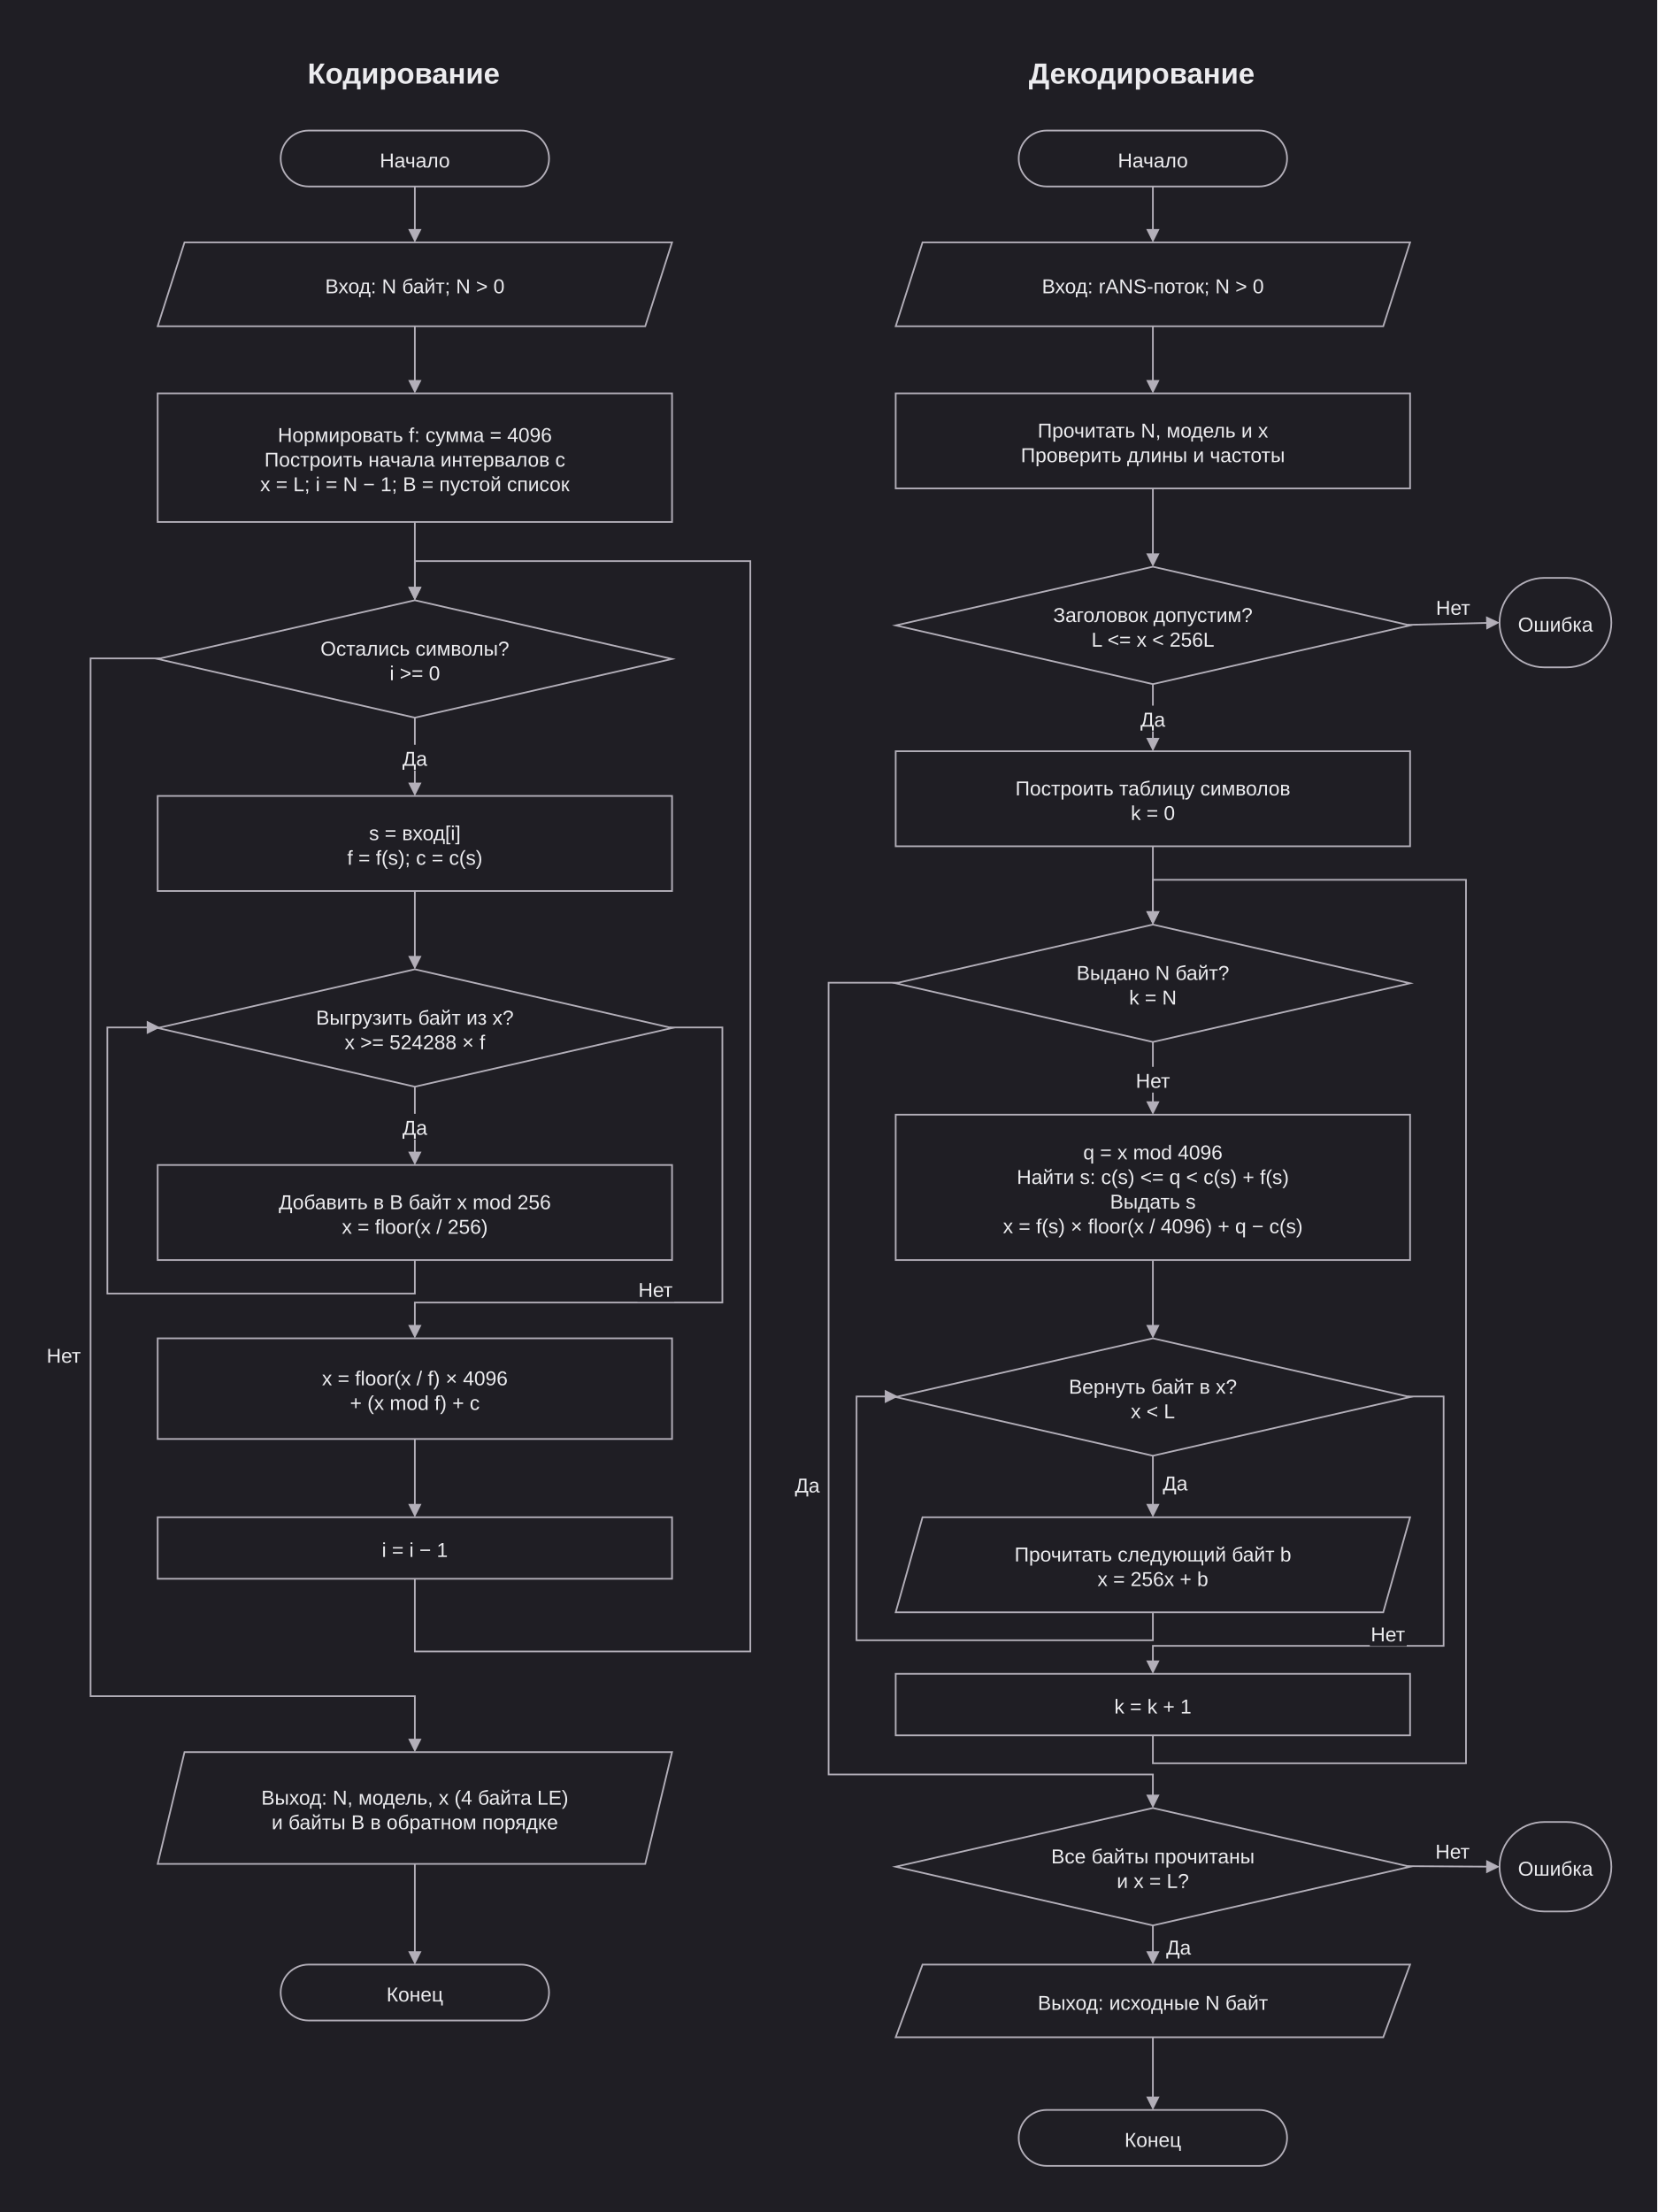
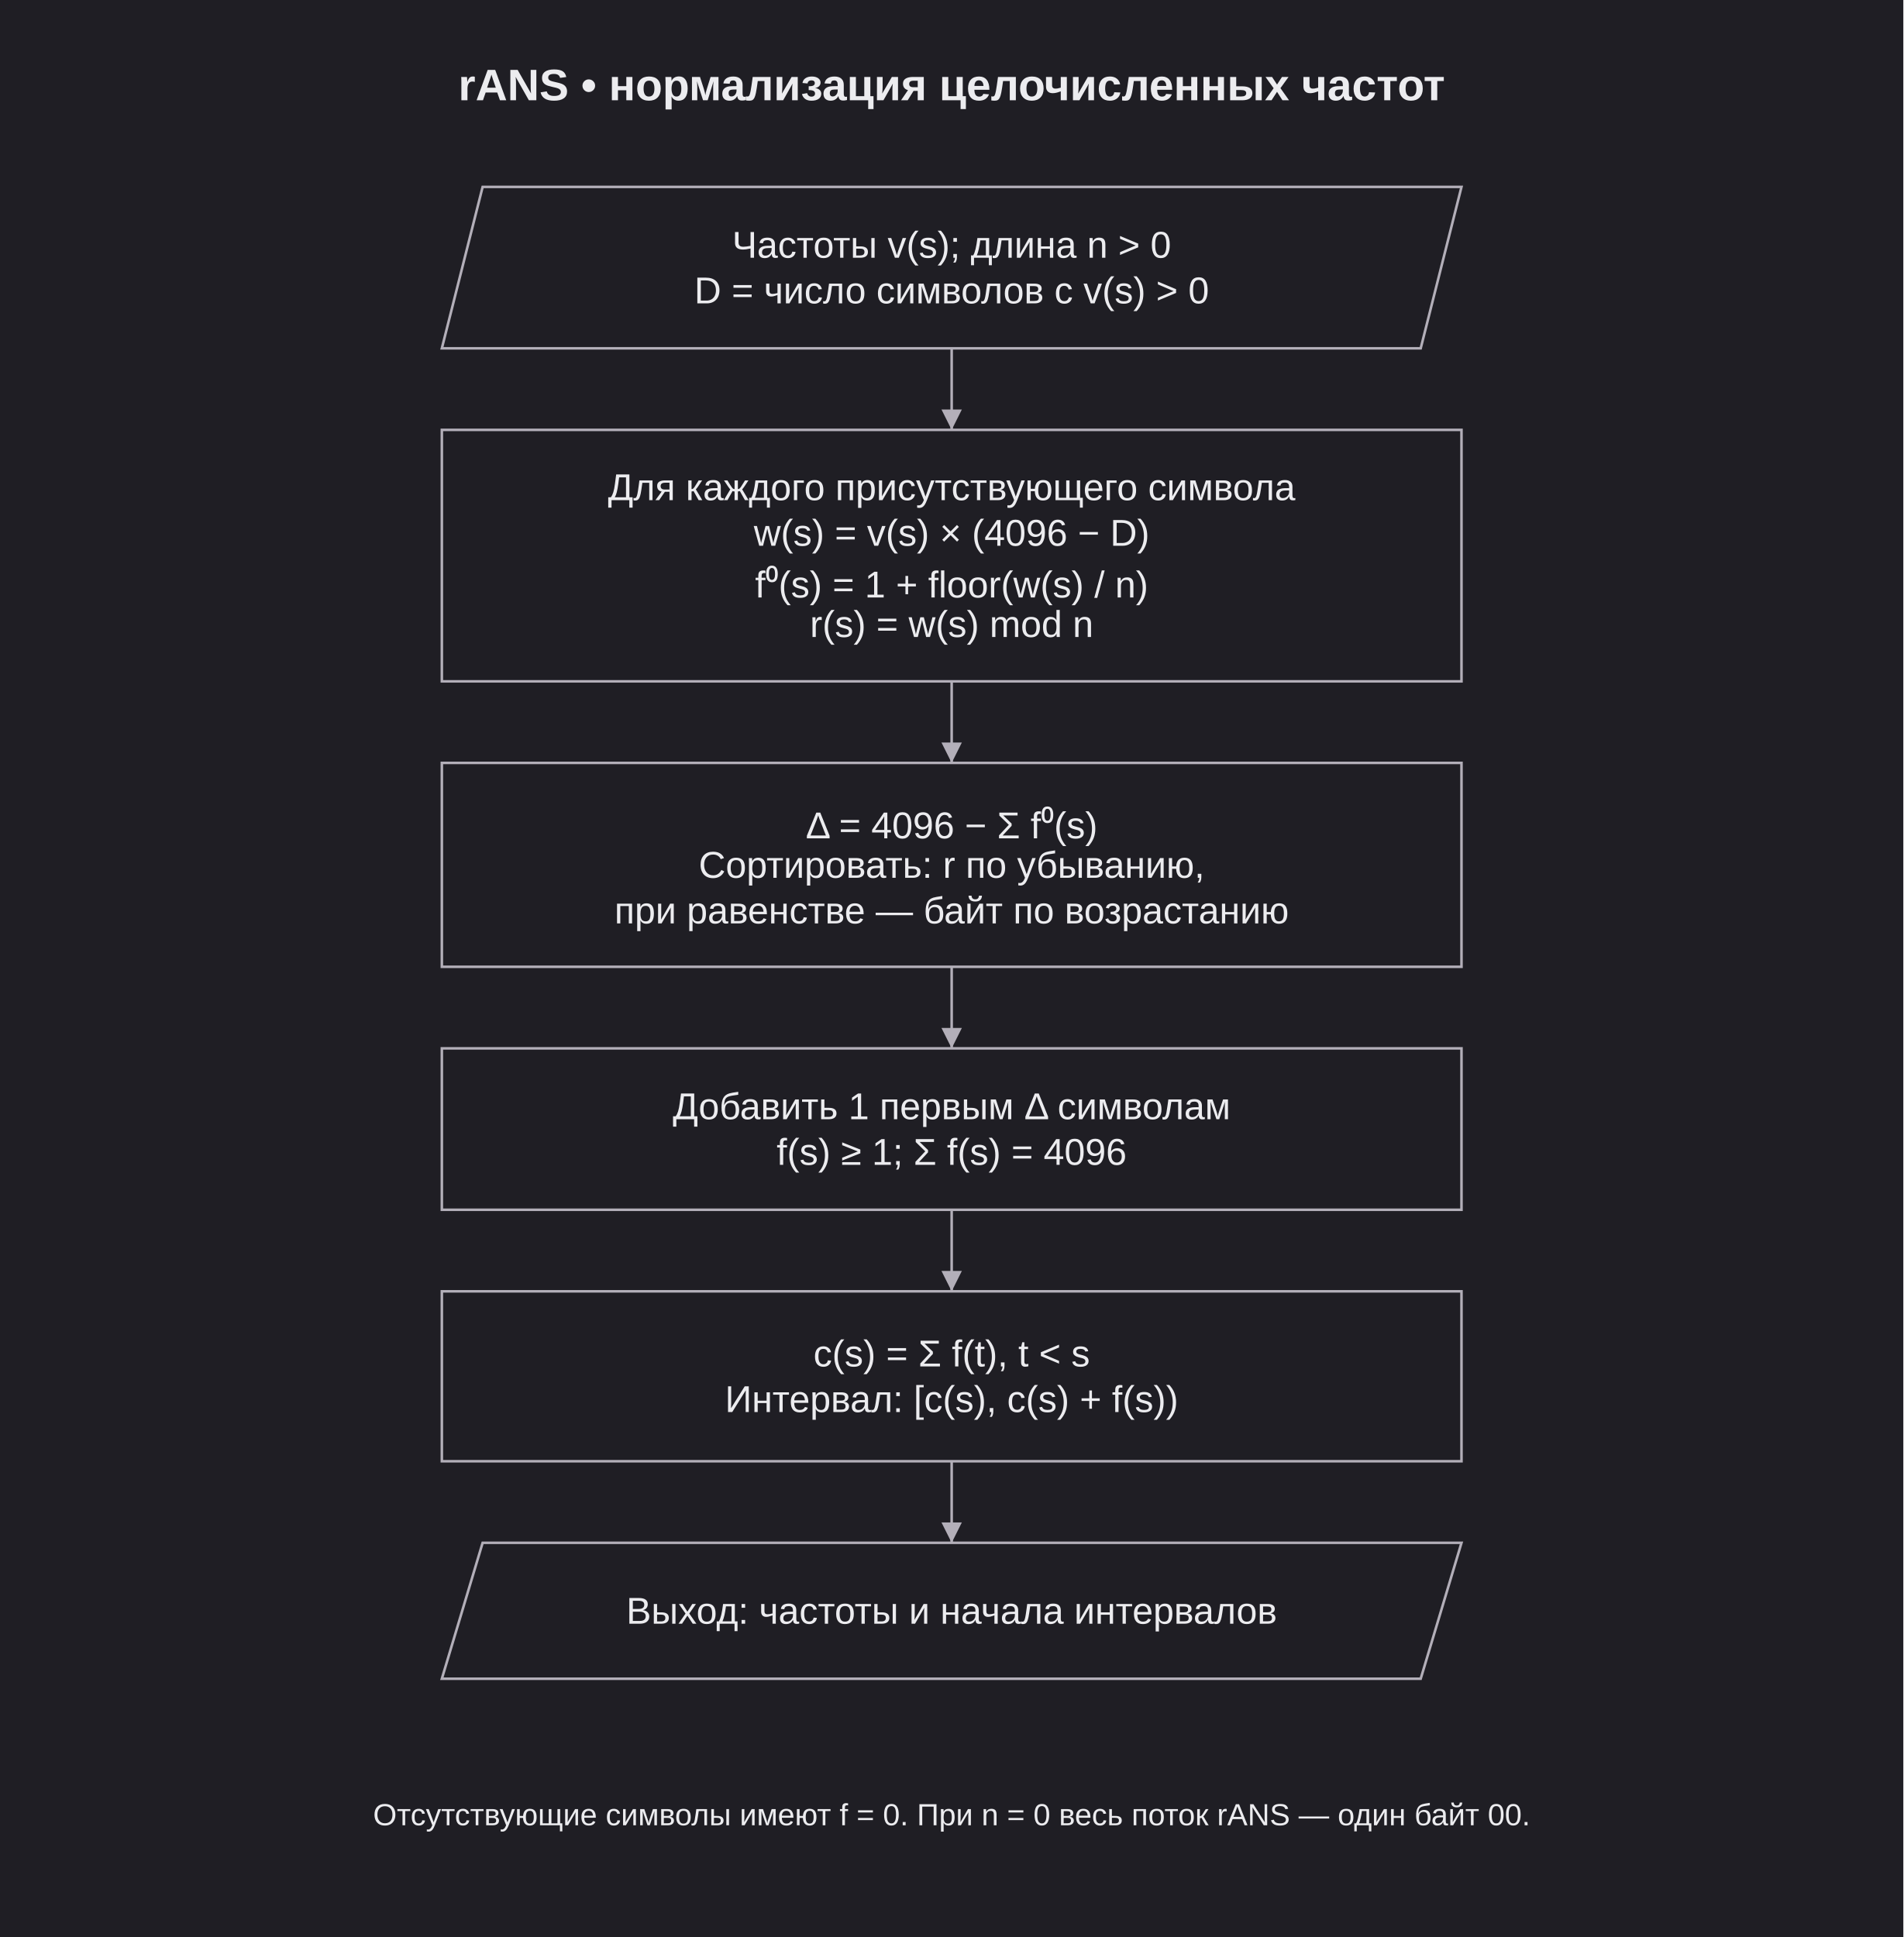
- <svg xmlns="http://www.w3.org/2000/svg" width="1482" height="1978" viewBox="0 0 1482 1978">
-   <defs />
+ <svg xmlns="http://www.w3.org/2000/svg" width="1120" height="1140" viewBox="0 0 1120 1140" role="img">
+   <defs>
+     <marker id="arrow" viewBox="0 0 10 10" refX="10" refY="5" markerWidth="8" markerHeight="8" orient="auto-start-reverse">
+       <path d="M 0 0 L 10 5 L 0 10 Z" fill="#b3afb9" />
+     </marker>
+   </defs>
  <rect width="100%" height="100%" fill="#1f1e24" />
-   <g fill="#ececef" font-family="Arial" font-weight="bold" pointer-events="none" text-anchor="middle" font-size="26px">
-     <text x="361" y="74.75">Кодирование</text>
-   </g>
-   <g fill="#ececef" font-family="Arial" font-weight="bold" pointer-events="none" text-anchor="middle" font-size="26px">
-     <text x="1021" y="74.75">Декодирование</text>
-   </g>
-   <rect x="251" y="116.75" width="240" height="50" rx="25" ry="25" fill="#1f1e24" stroke="#b3afb9" stroke-width="1.5" pointer-events="none" />
-   <g fill="#ececef" font-family="Arial" pointer-events="none" text-anchor="middle" font-size="18px">
-     <text x="371" y="149.75">Начало</text>
-   </g>
-   <path d="M 165 216.75 L 601 216.75 L 577 291.75 L 141 291.75 Z" fill="#1f1e24" stroke="#b3afb9" stroke-width="1.5" stroke-miterlimit="10" pointer-events="none" />
-   <g fill="#ececef" font-family="Arial" pointer-events="none" text-anchor="middle" font-size="18px">
-     <text x="371" y="262.25">Вход: N байт; N &gt; 0</text>
-   </g>
-   <rect x="141" y="351.75" width="460" height="115" fill="#1f1e24" stroke="#b3afb9" stroke-width="1.5" pointer-events="none" />
-   <g fill="#ececef" font-family="Arial" pointer-events="none" text-anchor="middle" font-size="18px">
-     <text x="371" y="395.25">Нормировать f: сумма = 4096</text>
-     <text x="371" y="417.25">Построить начала интервалов c</text>
-     <text x="371" y="439.25">x = L; i = N − 1; B = пустой список</text>
-   </g>
-   <path d="M 371 536.75 L 601 589.25 L 371 641.75 L 141 589.25 Z" fill="#1f1e24" stroke="#b3afb9" stroke-width="1.5" stroke-miterlimit="10" pointer-events="none" />
-   <g fill="#ececef" font-family="Arial" pointer-events="none" text-anchor="middle" font-size="18px">
-     <text x="371" y="586.25">Остались символы?</text>
-     <text x="371" y="608.25">i &gt;= 0</text>
-   </g>
-   <rect x="141" y="711.75" width="460" height="85" fill="#1f1e24" stroke="#b3afb9" stroke-width="1.5" pointer-events="none" />
-   <g fill="#ececef" font-family="Arial" pointer-events="none" text-anchor="middle" font-size="18px">
-     <text x="371" y="751.25">s = вход[i]</text>
-     <text x="371" y="773.25">f = f(s); c = c(s)</text>
-   </g>
-   <path d="M 371 866.75 L 601 919.25 L 371 971.75 L 141 919.25 Z" fill="#1f1e24" stroke="#b3afb9" stroke-width="1.5" stroke-miterlimit="10" pointer-events="none" />
-   <g fill="#ececef" font-family="Arial" pointer-events="none" text-anchor="middle" font-size="18px">
-     <text x="371" y="916.25">Выгрузить байт из x?</text>
-     <text x="371" y="938.25">x &gt;= 524288 × f</text>
-   </g>
-   <rect x="141" y="1041.75" width="460" height="85" fill="#1f1e24" stroke="#b3afb9" stroke-width="1.5" pointer-events="none" />
-   <g fill="#ececef" font-family="Arial" pointer-events="none" text-anchor="middle" font-size="18px">
-     <text x="371" y="1081.25">Добавить в B байт x mod 256</text>
-     <text x="371" y="1103.25">x = floor(x / 256)</text>
-   </g>
-   <rect x="141" y="1196.75" width="460" height="90" fill="#1f1e24" stroke="#b3afb9" stroke-width="1.5" pointer-events="none" />
-   <g fill="#ececef" font-family="Arial" pointer-events="none" text-anchor="middle" font-size="18px">
-     <text x="371" y="1238.75">x = floor(x / f) × 4096</text>
-     <text x="371" y="1260.75">+ (x mod f) + c</text>
-   </g>
-   <rect x="141" y="1356.75" width="460" height="55" fill="#1f1e24" stroke="#b3afb9" stroke-width="1.5" pointer-events="none" />
-   <g fill="#ececef" font-family="Arial" pointer-events="none" text-anchor="middle" font-size="18px">
-     <text x="371" y="1392.25">i = i − 1</text>
-   </g>
-   <path d="M 165 1566.75 L 601 1566.75 L 577 1666.75 L 141 1666.75 Z" fill="#1f1e24" stroke="#b3afb9" stroke-width="1.5" stroke-miterlimit="10" pointer-events="none" />
-   <g fill="#ececef" font-family="Arial" pointer-events="none" text-anchor="middle" font-size="18px">
-     <text x="371" y="1613.75">Выход: N, модель, x (4 байта LE)</text>
-     <text x="371" y="1635.75">и байты B в обратном порядке</text>
-   </g>
-   <rect x="251" y="1756.75" width="240" height="50" rx="25" ry="25" fill="#1f1e24" stroke="#b3afb9" stroke-width="1.5" pointer-events="none" />
-   <g fill="#ececef" font-family="Arial" pointer-events="none" text-anchor="middle" font-size="18px">
-     <text x="371" y="1789.75">Конец</text>
-   </g>
-   <rect x="911" y="116.75" width="240" height="50" rx="25" ry="25" fill="#1f1e24" stroke="#b3afb9" stroke-width="1.5" pointer-events="none" />
-   <g fill="#ececef" font-family="Arial" pointer-events="none" text-anchor="middle" font-size="18px">
-     <text x="1031" y="149.75">Начало</text>
-   </g>
-   <path d="M 825 216.75 L 1261 216.75 L 1237 291.75 L 801 291.75 Z" fill="#1f1e24" stroke="#b3afb9" stroke-width="1.5" stroke-miterlimit="10" pointer-events="none" />
-   <g fill="#ececef" font-family="Arial" pointer-events="none" text-anchor="middle" font-size="18px">
-     <text x="1031" y="262.25">Вход: rANS-поток; N &gt; 0</text>
-   </g>
-   <rect x="801" y="351.75" width="460" height="85" fill="#1f1e24" stroke="#b3afb9" stroke-width="1.5" pointer-events="none" />
-   <g fill="#ececef" font-family="Arial" pointer-events="none" text-anchor="middle" font-size="18px">
-     <text x="1031" y="391.25">Прочитать N, модель и x</text>
-     <text x="1031" y="413.25">Проверить длины и частоты</text>
-   </g>
-   <path d="M 1031 506.75 L 1261 559.25 L 1031 611.75 L 801 559.25 Z" fill="#1f1e24" stroke="#b3afb9" stroke-width="1.5" stroke-miterlimit="10" pointer-events="none" />
-   <g fill="#ececef" font-family="Arial" pointer-events="none" text-anchor="middle" font-size="18px">
-     <text x="1031" y="556.25">Заголовок допустим?</text>
-     <text x="1031" y="578.25">L &lt;= x &lt; 256L</text>
-   </g>
-   <rect x="801" y="671.75" width="460" height="85" fill="#1f1e24" stroke="#b3afb9" stroke-width="1.5" pointer-events="none" />
-   <g fill="#ececef" font-family="Arial" pointer-events="none" text-anchor="middle" font-size="18px">
-     <text x="1031" y="711.25">Построить таблицу символов</text>
-     <text x="1031" y="733.25">k = 0</text>
-   </g>
-   <path d="M 1031 826.75 L 1261 879.25 L 1031 931.75 L 801 879.25 Z" fill="#1f1e24" stroke="#b3afb9" stroke-width="1.5" stroke-miterlimit="10" pointer-events="none" />
-   <g fill="#ececef" font-family="Arial" pointer-events="none" text-anchor="middle" font-size="18px">
-     <text x="1031" y="876.25">Выдано N байт?</text>
-     <text x="1031" y="898.25">k = N</text>
-   </g>
-   <rect x="801" y="996.75" width="460" height="130" fill="#1f1e24" stroke="#b3afb9" stroke-width="1.5" pointer-events="none" />
-   <g fill="#ececef" font-family="Arial" pointer-events="none" text-anchor="middle" font-size="18px">
-     <text x="1031" y="1036.75">q = x mod 4096</text>
-     <text x="1031" y="1058.75">Найти s: c(s) &lt;= q &lt; c(s) + f(s)</text>
-     <text x="1031" y="1080.75">Выдать s</text>
-     <text x="1031" y="1102.75">x = f(s) × floor(x / 4096) + q − c(s)</text>
-   </g>
-   <path d="M 1031 1196.75 L 1261 1249.25 L 1031 1301.75 L 801 1249.25 Z" fill="#1f1e24" stroke="#b3afb9" stroke-width="1.5" stroke-miterlimit="10" pointer-events="none" />
-   <g fill="#ececef" font-family="Arial" pointer-events="none" text-anchor="middle" font-size="18px">
-     <text x="1031" y="1246.25">Вернуть байт в x?</text>
-     <text x="1031" y="1268.25">x &lt; L</text>
-   </g>
-   <path d="M 825 1356.75 L 1261 1356.75 L 1237 1441.75 L 801 1441.75 Z" fill="#1f1e24" stroke="#b3afb9" stroke-width="1.5" stroke-miterlimit="10" pointer-events="none" />
-   <g fill="#ececef" font-family="Arial" pointer-events="none" text-anchor="middle" font-size="18px">
-     <text x="1031" y="1396.25">Прочитать следующий байт b</text>
-     <text x="1031" y="1418.25">x = 256x + b</text>
-   </g>
-   <rect x="801" y="1496.75" width="460" height="55" fill="#1f1e24" stroke="#b3afb9" stroke-width="1.5" pointer-events="none" />
-   <g fill="#ececef" font-family="Arial" pointer-events="none" text-anchor="middle" font-size="18px">
-     <text x="1031" y="1532.25">k = k + 1</text>
-   </g>
-   <path d="M 1031 1616.75 L 1261 1669.25 L 1031 1721.75 L 801 1669.25 Z" fill="#1f1e24" stroke="#b3afb9" stroke-width="1.5" stroke-miterlimit="10" pointer-events="none" />
-   <g fill="#ececef" font-family="Arial" pointer-events="none" text-anchor="middle" font-size="18px">
-     <text x="1031" y="1666.25">Все байты прочитаны</text>
-     <text x="1031" y="1688.25">и x = L?</text>
-   </g>
-   <path d="M 825 1756.75 L 1261 1756.75 L 1237 1821.75 L 801 1821.75 Z" fill="#1f1e24" stroke="#b3afb9" stroke-width="1.5" stroke-miterlimit="10" pointer-events="none" />
-   <g fill="#ececef" font-family="Arial" pointer-events="none" text-anchor="middle" font-size="18px">
-     <text x="1031" y="1797.25">Выход: исходные N байт</text>
-   </g>
-   <rect x="1341" y="516.75" width="100" height="80" rx="40" ry="40" fill="#1f1e24" stroke="#b3afb9" stroke-width="1.5" pointer-events="none" />
-   <g fill="#ececef" font-family="Arial" pointer-events="none" text-anchor="middle" font-size="18px">
-     <text x="1391" y="564.75">Ошибка</text>
-   </g>
-   <rect x="1341" y="1629.25" width="100" height="80" rx="40" ry="40" fill="#1f1e24" stroke="#b3afb9" stroke-width="1.5" pointer-events="none" />
-   <g fill="#ececef" font-family="Arial" pointer-events="none" text-anchor="middle" font-size="18px">
-     <text x="1391" y="1677.25">Ошибка</text>
-   </g>
-   <rect x="911" y="1886.75" width="240" height="50" rx="25" ry="25" fill="#1f1e24" stroke="#b3afb9" stroke-width="1.5" pointer-events="none" />
-   <g fill="#ececef" font-family="Arial" pointer-events="none" text-anchor="middle" font-size="18px">
-     <text x="1031" y="1919.75">Конец</text>
-   </g>
-   <path d="M 371 166.75 L 371 205.57" fill="none" stroke="#b3afb9" stroke-width="1.5" stroke-miterlimit="10" pointer-events="none" />
-   <path d="M 371 215.07 L 366.25 205.57 L 375.75 205.57 Z" fill="#b3afb9" stroke="#b3afb9" stroke-width="1.5" stroke-miterlimit="10" pointer-events="none" />
-   <path d="M 371 291.75 L 371 340.57" fill="none" stroke="#b3afb9" stroke-width="1.5" stroke-miterlimit="10" pointer-events="none" />
-   <path d="M 371 350.07 L 366.25 340.57 L 375.75 340.57 Z" fill="#b3afb9" stroke="#b3afb9" stroke-width="1.5" stroke-miterlimit="10" pointer-events="none" />
-   <path d="M 371 466.75 L 371 525.57" fill="none" stroke="#b3afb9" stroke-width="1.5" stroke-miterlimit="10" pointer-events="none" />
-   <path d="M 371 535.07 L 366.25 525.57 L 375.75 525.57 Z" fill="#b3afb9" stroke="#b3afb9" stroke-width="1.5" stroke-miterlimit="10" pointer-events="none" />
-   <path d="M 371 641.75 L 371 700.57" fill="none" stroke="#b3afb9" stroke-width="1.5" stroke-miterlimit="10" pointer-events="none" />
-   <path d="M 371 710.07 L 366.25 700.57 L 375.75 700.57 Z" fill="#b3afb9" stroke="#b3afb9" stroke-width="1.5" stroke-miterlimit="10" pointer-events="none" />
-   <g fill="#ececef" font-family="Arial" pointer-events="none" text-anchor="middle" font-size="18px">
-     <rect fill="#1f1e24" stroke="none" x="360" y="666" width="24" height="23" stroke-width="0" />
-     <text x="371" y="684.75">Да</text>
-   </g>
-   <path d="M 371 796.75 L 371 855.57" fill="none" stroke="#b3afb9" stroke-width="1.5" stroke-miterlimit="10" pointer-events="none" />
-   <path d="M 371 865.07 L 366.25 855.57 L 375.75 855.57 Z" fill="#b3afb9" stroke="#b3afb9" stroke-width="1.5" stroke-miterlimit="10" pointer-events="none" />
-   <path d="M 371 971.75 L 371 1030.57" fill="none" stroke="#b3afb9" stroke-width="1.5" stroke-miterlimit="10" pointer-events="none" />
-   <path d="M 371 1040.07 L 366.25 1030.57 L 375.75 1030.57 Z" fill="#b3afb9" stroke="#b3afb9" stroke-width="1.5" stroke-miterlimit="10" pointer-events="none" />
-   <g fill="#ececef" font-family="Arial" pointer-events="none" text-anchor="middle" font-size="18px">
-     <rect fill="#1f1e24" stroke="none" x="360" y="996" width="24" height="23" stroke-width="0" />
-     <text x="371" y="1014.75">Да</text>
-   </g>
-   <path d="M 371 1126.75 L 371 1156.75 L 96 1156.75 L 96 918.75 L 131.99 918.75" fill="none" stroke="#b3afb9" stroke-width="1.5" stroke-miterlimit="10" pointer-events="none" />
-   <path d="M 141.49 918.75 L 131.99 923.5 L 131.99 914 Z" fill="#b3afb9" stroke="#b3afb9" stroke-width="1.5" stroke-miterlimit="10" pointer-events="none" />
-   <path d="M 598.83 918.75 L 646 918.75 L 646 1164.75 L 371 1164.75 L 371 1185.57" fill="none" stroke="#b3afb9" stroke-width="1.5" stroke-miterlimit="10" pointer-events="none" />
-   <path d="M 371 1195.07 L 366.25 1185.57 L 375.75 1185.57 Z" fill="#b3afb9" stroke="#b3afb9" stroke-width="1.5" stroke-miterlimit="10" pointer-events="none" />
-   <g fill="#ececef" font-family="Arial" pointer-events="none" text-anchor="middle" font-size="18px">
-     <rect fill="#1f1e24" stroke="none" x="570" y="1141" width="33" height="23" stroke-width="0" />
-     <text x="586.17" y="1159.75">Нет</text>
-   </g>
-   <path d="M 371 1286.75 L 371 1345.57" fill="none" stroke="#b3afb9" stroke-width="1.5" stroke-miterlimit="10" pointer-events="none" />
-   <path d="M 371 1355.07 L 366.25 1345.57 L 375.75 1345.57 Z" fill="#b3afb9" stroke="#b3afb9" stroke-width="1.5" stroke-miterlimit="10" pointer-events="none" />
-   <path d="M 371 1411.75 L 371 1476.75 L 671 1476.75 L 671 501.75 L 371 501.75 L 371 525.57" fill="none" stroke="#b3afb9" stroke-width="1.5" stroke-miterlimit="10" pointer-events="none" />
-   <path d="M 371 535.07 L 366.25 525.57 L 375.75 525.57 Z" fill="#b3afb9" stroke="#b3afb9" stroke-width="1.5" stroke-miterlimit="10" pointer-events="none" />
-   <path d="M 143.17 588.75 L 81 588.75 L 81 1516.75 L 371 1516.75 L 371 1555.57" fill="none" stroke="#b3afb9" stroke-width="1.5" stroke-miterlimit="10" pointer-events="none" />
-   <path d="M 371 1565.07 L 366.25 1555.57 L 375.75 1555.57 Z" fill="#b3afb9" stroke="#b3afb9" stroke-width="1.5" stroke-miterlimit="10" pointer-events="none" />
-   <g fill="#ececef" font-family="Arial" pointer-events="none" text-anchor="middle" font-size="18px">
-     <rect fill="#1f1e24" stroke="none" x="41" y="1200" width="33" height="23" stroke-width="0" />
-     <text x="57" y="1218.58">Нет</text>
-   </g>
-   <path d="M 371 1666.75 L 371 1745.57" fill="none" stroke="#b3afb9" stroke-width="1.5" stroke-miterlimit="10" pointer-events="none" />
-   <path d="M 371 1755.07 L 366.25 1745.57 L 375.75 1745.57 Z" fill="#b3afb9" stroke="#b3afb9" stroke-width="1.5" stroke-miterlimit="10" pointer-events="none" />
-   <path d="M 1031 166.75 L 1031 205.57" fill="none" stroke="#b3afb9" stroke-width="1.5" stroke-miterlimit="10" pointer-events="none" />
-   <path d="M 1031 215.07 L 1026.25 205.57 L 1035.75 205.57 Z" fill="#b3afb9" stroke="#b3afb9" stroke-width="1.5" stroke-miterlimit="10" pointer-events="none" />
-   <path d="M 1031 291.75 L 1031 340.57" fill="none" stroke="#b3afb9" stroke-width="1.5" stroke-miterlimit="10" pointer-events="none" />
-   <path d="M 1031 350.07 L 1026.25 340.57 L 1035.75 340.57 Z" fill="#b3afb9" stroke="#b3afb9" stroke-width="1.5" stroke-miterlimit="10" pointer-events="none" />
-   <path d="M 1031 436.75 L 1031 495.57" fill="none" stroke="#b3afb9" stroke-width="1.5" stroke-miterlimit="10" pointer-events="none" />
-   <path d="M 1031 505.07 L 1026.25 495.57 L 1035.75 495.57 Z" fill="#b3afb9" stroke="#b3afb9" stroke-width="1.5" stroke-miterlimit="10" pointer-events="none" />
-   <path d="M 1031 611.75 L 1031 660.57" fill="none" stroke="#b3afb9" stroke-width="1.5" stroke-miterlimit="10" pointer-events="none" />
-   <path d="M 1031 670.07 L 1026.25 660.57 L 1035.75 660.57 Z" fill="#b3afb9" stroke="#b3afb9" stroke-width="1.5" stroke-miterlimit="10" pointer-events="none" />
-   <g fill="#ececef" font-family="Arial" pointer-events="none" text-anchor="middle" font-size="18px">
-     <rect fill="#1f1e24" stroke="none" x="1020" y="631" width="24" height="23" stroke-width="0" />
-     <text x="1031" y="649.75">Да</text>
-   </g>
-   <path d="M 1031 756.75 L 1031 815.57" fill="none" stroke="#b3afb9" stroke-width="1.5" stroke-miterlimit="10" pointer-events="none" />
-   <path d="M 1031 825.07 L 1026.25 815.57 L 1035.75 815.57 Z" fill="#b3afb9" stroke="#b3afb9" stroke-width="1.5" stroke-miterlimit="10" pointer-events="none" />
-   <path d="M 1031 931.75 L 1031 985.57" fill="none" stroke="#b3afb9" stroke-width="1.5" stroke-miterlimit="10" pointer-events="none" />
-   <path d="M 1031 995.07 L 1026.25 985.57 L 1035.75 985.57 Z" fill="#b3afb9" stroke="#b3afb9" stroke-width="1.5" stroke-miterlimit="10" pointer-events="none" />
-   <g fill="#ececef" font-family="Arial" pointer-events="none" text-anchor="middle" font-size="18px">
-     <rect fill="#1f1e24" stroke="none" x="1015" y="954" width="33" height="23" stroke-width="0" />
-     <text x="1031" y="972.75">Нет</text>
-   </g>
-   <path d="M 1031 1126.75 L 1031 1185.57" fill="none" stroke="#b3afb9" stroke-width="1.5" stroke-miterlimit="10" pointer-events="none" />
-   <path d="M 1031 1195.07 L 1026.25 1185.57 L 1035.75 1185.57 Z" fill="#b3afb9" stroke="#b3afb9" stroke-width="1.5" stroke-miterlimit="10" pointer-events="none" />
-   <path d="M 1031 1301.75 L 1031 1345.57" fill="none" stroke="#b3afb9" stroke-width="1.5" stroke-miterlimit="10" pointer-events="none" />
-   <path d="M 1031 1355.07 L 1026.25 1345.57 L 1035.75 1345.57 Z" fill="#b3afb9" stroke="#b3afb9" stroke-width="1.5" stroke-miterlimit="10" pointer-events="none" />
-   <g fill="#ececef" font-family="Arial" pointer-events="none" text-anchor="middle" font-size="18px">
-     <rect fill="#1f1e24" stroke="none" x="1040" y="1314" width="24" height="23" stroke-width="0" />
-     <text x="1051" y="1332.75">Да</text>
-   </g>
-   <path d="M 1031 1441.75 L 1031 1466.75 L 766 1466.75 L 766 1248.75 L 791.99 1248.75" fill="none" stroke="#b3afb9" stroke-width="1.5" stroke-miterlimit="10" pointer-events="none" />
-   <path d="M 801.49 1248.75 L 791.99 1253.5 L 791.99 1244 Z" fill="#b3afb9" stroke="#b3afb9" stroke-width="1.5" stroke-miterlimit="10" pointer-events="none" />
-   <path d="M 1258.83 1248.75 L 1291 1248.75 L 1291 1471.75 L 1031 1471.75 L 1031 1485.57" fill="none" stroke="#b3afb9" stroke-width="1.5" stroke-miterlimit="10" pointer-events="none" />
-   <path d="M 1031 1495.07 L 1026.25 1485.57 L 1035.75 1485.57 Z" fill="#b3afb9" stroke="#b3afb9" stroke-width="1.5" stroke-miterlimit="10" pointer-events="none" />
-   <g fill="#ececef" font-family="Arial" pointer-events="none" text-anchor="middle" font-size="18px">
-     <rect fill="#1f1e24" stroke="none" x="1225" y="1449" width="33" height="23" stroke-width="0" />
-     <text x="1241.17" y="1467.75">Нет</text>
-   </g>
-   <path d="M 1031 1551.75 L 1031 1576.75 L 1311 1576.75 L 1311 786.75 L 1031 786.75 L 1031 815.57" fill="none" stroke="#b3afb9" stroke-width="1.5" stroke-miterlimit="10" pointer-events="none" />
-   <path d="M 1031 825.07 L 1026.25 815.57 L 1035.75 815.57 Z" fill="#b3afb9" stroke="#b3afb9" stroke-width="1.5" stroke-miterlimit="10" pointer-events="none" />
-   <path d="M 803.17 878.75 L 741 878.75 L 741 1586.75 L 1031 1586.75 L 1031 1605.57" fill="none" stroke="#b3afb9" stroke-width="1.5" stroke-miterlimit="10" pointer-events="none" />
-   <path d="M 1031 1615.07 L 1026.25 1605.57 L 1035.75 1605.57 Z" fill="#b3afb9" stroke="#b3afb9" stroke-width="1.5" stroke-miterlimit="10" pointer-events="none" />
-   <g fill="#ececef" font-family="Arial" pointer-events="none" text-anchor="middle" font-size="18px">
-     <rect fill="#1f1e24" stroke="none" x="711" y="1316" width="24" height="23" stroke-width="0" />
-     <text x="722" y="1334.58">Да</text>
-   </g>
-   <path d="M 1031 1721.75 L 1031 1745.57" fill="none" stroke="#b3afb9" stroke-width="1.5" stroke-miterlimit="10" pointer-events="none" />
-   <path d="M 1031 1755.07 L 1026.25 1745.57 L 1035.75 1745.57 Z" fill="#b3afb9" stroke="#b3afb9" stroke-width="1.5" stroke-miterlimit="10" pointer-events="none" />
-   <g fill="#ececef" font-family="Arial" pointer-events="none" text-anchor="middle" font-size="18px">
-     <rect fill="#1f1e24" stroke="none" x="1043" y="1729" width="24" height="23" stroke-width="0" />
-     <text x="1054" y="1747.75">Да</text>
-   </g>
-   <path d="M 1258.83 558.75 L 1329.83 557.02" fill="none" stroke="#b3afb9" stroke-width="1.5" stroke-miterlimit="10" pointer-events="none" />
-   <path d="M 1339.32 556.79 L 1329.94 561.77 L 1329.71 552.27 Z" fill="#b3afb9" stroke="#b3afb9" stroke-width="1.5" stroke-miterlimit="10" pointer-events="none" />
-   <g fill="#ececef" font-family="Arial" pointer-events="none" text-anchor="middle" font-size="18px">
-     <rect fill="#1f1e24" stroke="none" x="1283" y="531" width="33" height="23" stroke-width="0" />
-     <text x="1299.43" y="549.76">Нет</text>
-   </g>
-   <path d="M 1258.83 1668.75 L 1329.82 1669.18" fill="none" stroke="#b3afb9" stroke-width="1.5" stroke-miterlimit="10" pointer-events="none" />
-   <path d="M 1339.32 1669.24 L 1329.79 1673.93 L 1329.85 1664.43 Z" fill="#b3afb9" stroke="#b3afb9" stroke-width="1.5" stroke-miterlimit="10" pointer-events="none" />
-   <g fill="#ececef" font-family="Arial" pointer-events="none" text-anchor="middle" font-size="18px">
-     <rect fill="#1f1e24" stroke="none" x="1283" y="1643" width="33" height="23" stroke-width="0" />
-     <text x="1298.92" y="1662">Нет</text>
-   </g>
-   <path d="M 1031 1821.75 L 1031 1875.57" fill="none" stroke="#b3afb9" stroke-width="1.5" stroke-miterlimit="10" pointer-events="none" />
-   <path d="M 1031 1885.07 L 1026.25 1875.57 L 1035.75 1875.57 Z" fill="#b3afb9" stroke="#b3afb9" stroke-width="1.5" stroke-miterlimit="10" pointer-events="none" />
+   <path d="M560 205 L560 253" fill="none" stroke="#b3afb9" stroke-width="1.5" marker-end="url(#arrow)" />
+   <path d="M560 401 L560 449" fill="none" stroke="#b3afb9" stroke-width="1.5" marker-end="url(#arrow)" />
+   <path d="M560 569 L560 617" fill="none" stroke="#b3afb9" stroke-width="1.5" marker-end="url(#arrow)" />
+   <path d="M560 712 L560 760" fill="none" stroke="#b3afb9" stroke-width="1.5" marker-end="url(#arrow)" />
+   <path d="M560 860 L560 908" fill="none" stroke="#b3afb9" stroke-width="1.5" marker-end="url(#arrow)" />
+   <text x="560" y="50" text-anchor="middle" dominant-baseline="central" font-family="Arial, sans-serif" font-size="26" fill="#ececef" font-weight="700">rANS • нормализация целочисленных частот</text>
+   <path d="M 284 110 H 860 L 836 205 H 260 Z" fill="#1f1e24" stroke="#b3afb9" stroke-width="1.5" />
+   <text x="560" y="144.08" text-anchor="middle" dominant-baseline="central" font-family="Arial, sans-serif" font-size="22" fill="#ececef">Частоты v(s); длина n &gt; 0</text>
+   <text x="560" y="170.92" text-anchor="middle" dominant-baseline="central" font-family="Arial, sans-serif" font-size="22" fill="#ececef">D = число символов с v(s) &gt; 0</text>
+   <rect x="260" y="253" width="600" height="148" fill="#1f1e24" stroke="#b3afb9" stroke-width="1.5" />
+   <text x="560" y="286.74" text-anchor="middle" dominant-baseline="central" font-family="Arial, sans-serif" font-size="22" fill="#ececef">Для каждого присутствующего символа</text>
+   <text x="560" y="313.58" text-anchor="middle" dominant-baseline="central" font-family="Arial, sans-serif" font-size="22" fill="#ececef">w(s) = v(s) × (4096 − D)</text>
+   <text x="560" y="340.42" text-anchor="middle" dominant-baseline="central" font-family="Arial, sans-serif" font-size="22" fill="#ececef">f⁰(s) = 1 + floor(w(s) / n)</text>
+   <text x="560" y="367.26" text-anchor="middle" dominant-baseline="central" font-family="Arial, sans-serif" font-size="22" fill="#ececef">r(s) = w(s) mod n</text>
+   <rect x="260" y="449" width="600" height="120" fill="#1f1e24" stroke="#b3afb9" stroke-width="1.5" />
+   <text x="560" y="482.16" text-anchor="middle" dominant-baseline="central" font-family="Arial, sans-serif" font-size="22" fill="#ececef">Δ = 4096 − Σ f⁰(s)</text>
+   <text x="560" y="509" text-anchor="middle" dominant-baseline="central" font-family="Arial, sans-serif" font-size="22" fill="#ececef">Сортировать: r по убыванию,</text>
+   <text x="560" y="535.84" text-anchor="middle" dominant-baseline="central" font-family="Arial, sans-serif" font-size="22" fill="#ececef">при равенстве — байт по возрастанию</text>
+   <rect x="260" y="617" width="600" height="95" fill="#1f1e24" stroke="#b3afb9" stroke-width="1.5" />
+   <text x="560" y="651.08" text-anchor="middle" dominant-baseline="central" font-family="Arial, sans-serif" font-size="22" fill="#ececef">Добавить 1 первым Δ символам</text>
+   <text x="560" y="677.92" text-anchor="middle" dominant-baseline="central" font-family="Arial, sans-serif" font-size="22" fill="#ececef">f(s) ≥ 1; Σ f(s) = 4096</text>
+   <rect x="260" y="760" width="600" height="100" fill="#1f1e24" stroke="#b3afb9" stroke-width="1.5" />
+   <text x="560" y="796.58" text-anchor="middle" dominant-baseline="central" font-family="Arial, sans-serif" font-size="22" fill="#ececef">c(s) = Σ f(t), t &lt; s</text>
+   <text x="560" y="823.42" text-anchor="middle" dominant-baseline="central" font-family="Arial, sans-serif" font-size="22" fill="#ececef">Интервал: [c(s), c(s) + f(s))</text>
+   <path d="M 284 908 H 860 L 836 988 H 260 Z" fill="#1f1e24" stroke="#b3afb9" stroke-width="1.5" />
+   <text x="560" y="948" text-anchor="middle" dominant-baseline="central" font-family="Arial, sans-serif" font-size="22" fill="#ececef">Выход: частоты и начала интервалов</text>
+   <text x="560" y="1068" text-anchor="middle" dominant-baseline="central" font-family="Arial, sans-serif" font-size="18" fill="#ececef">Отсутствующие символы имеют f = 0. При n = 0 весь поток rANS — один байт 00.</text>
</svg>
